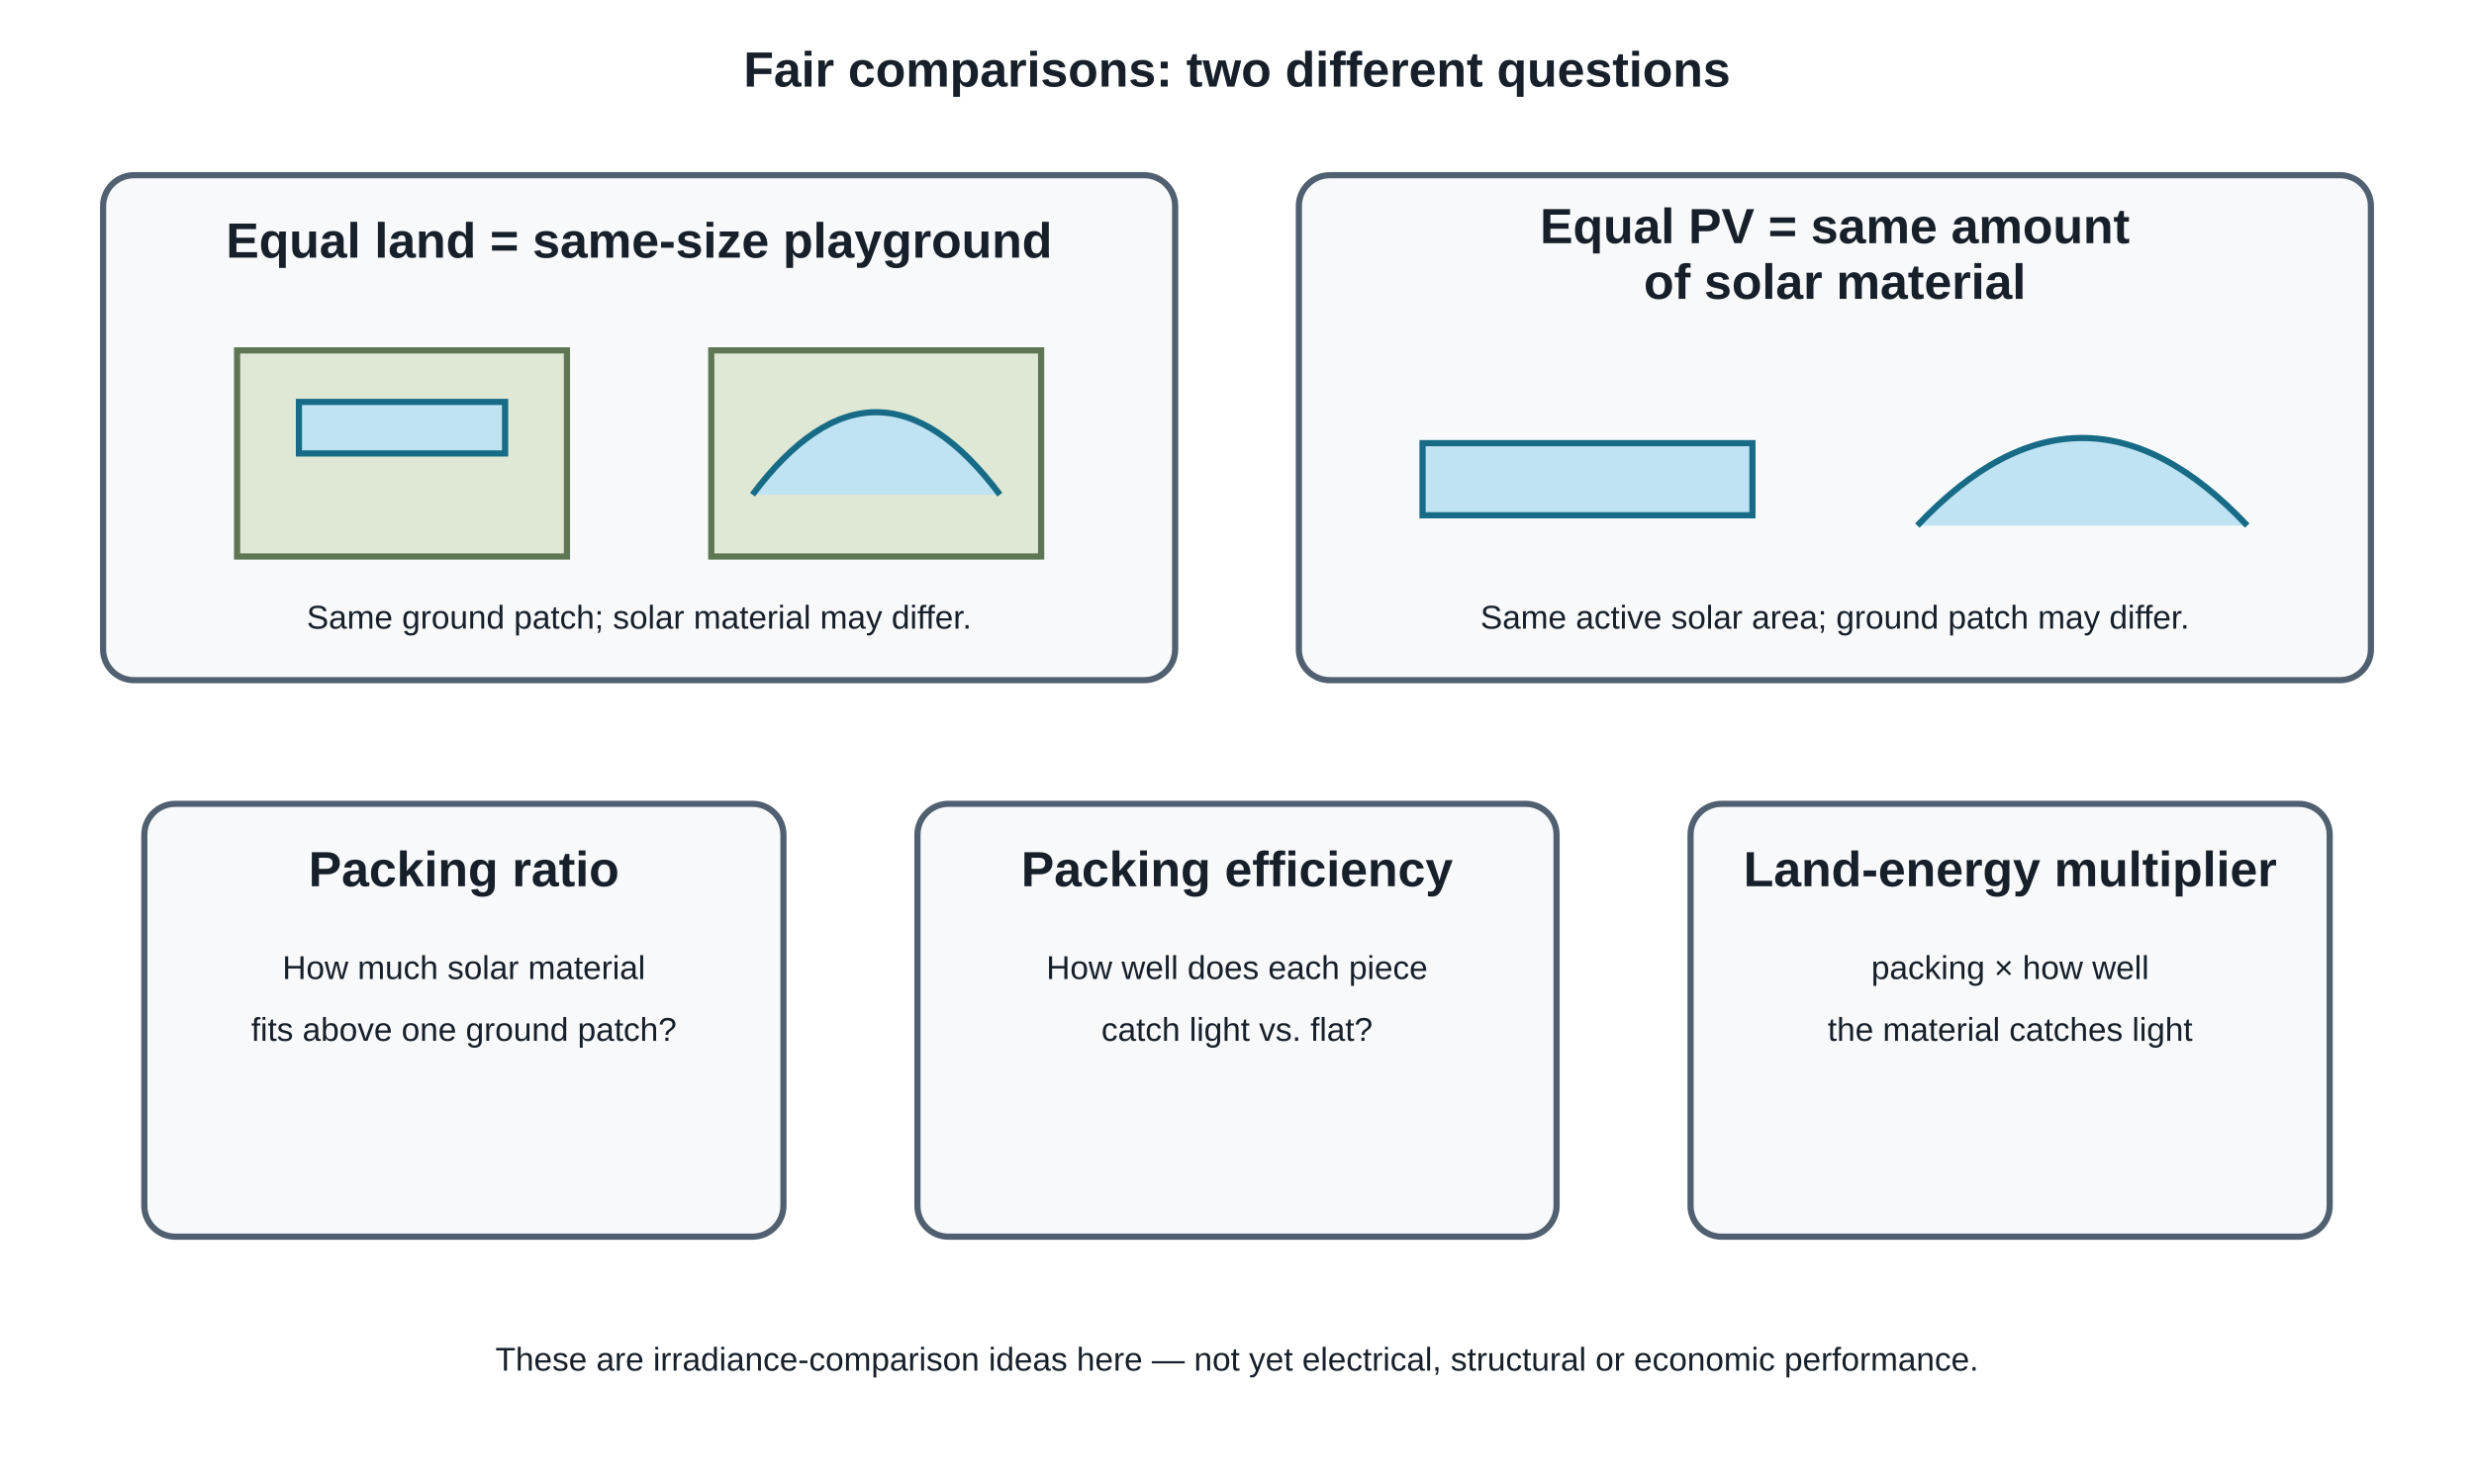
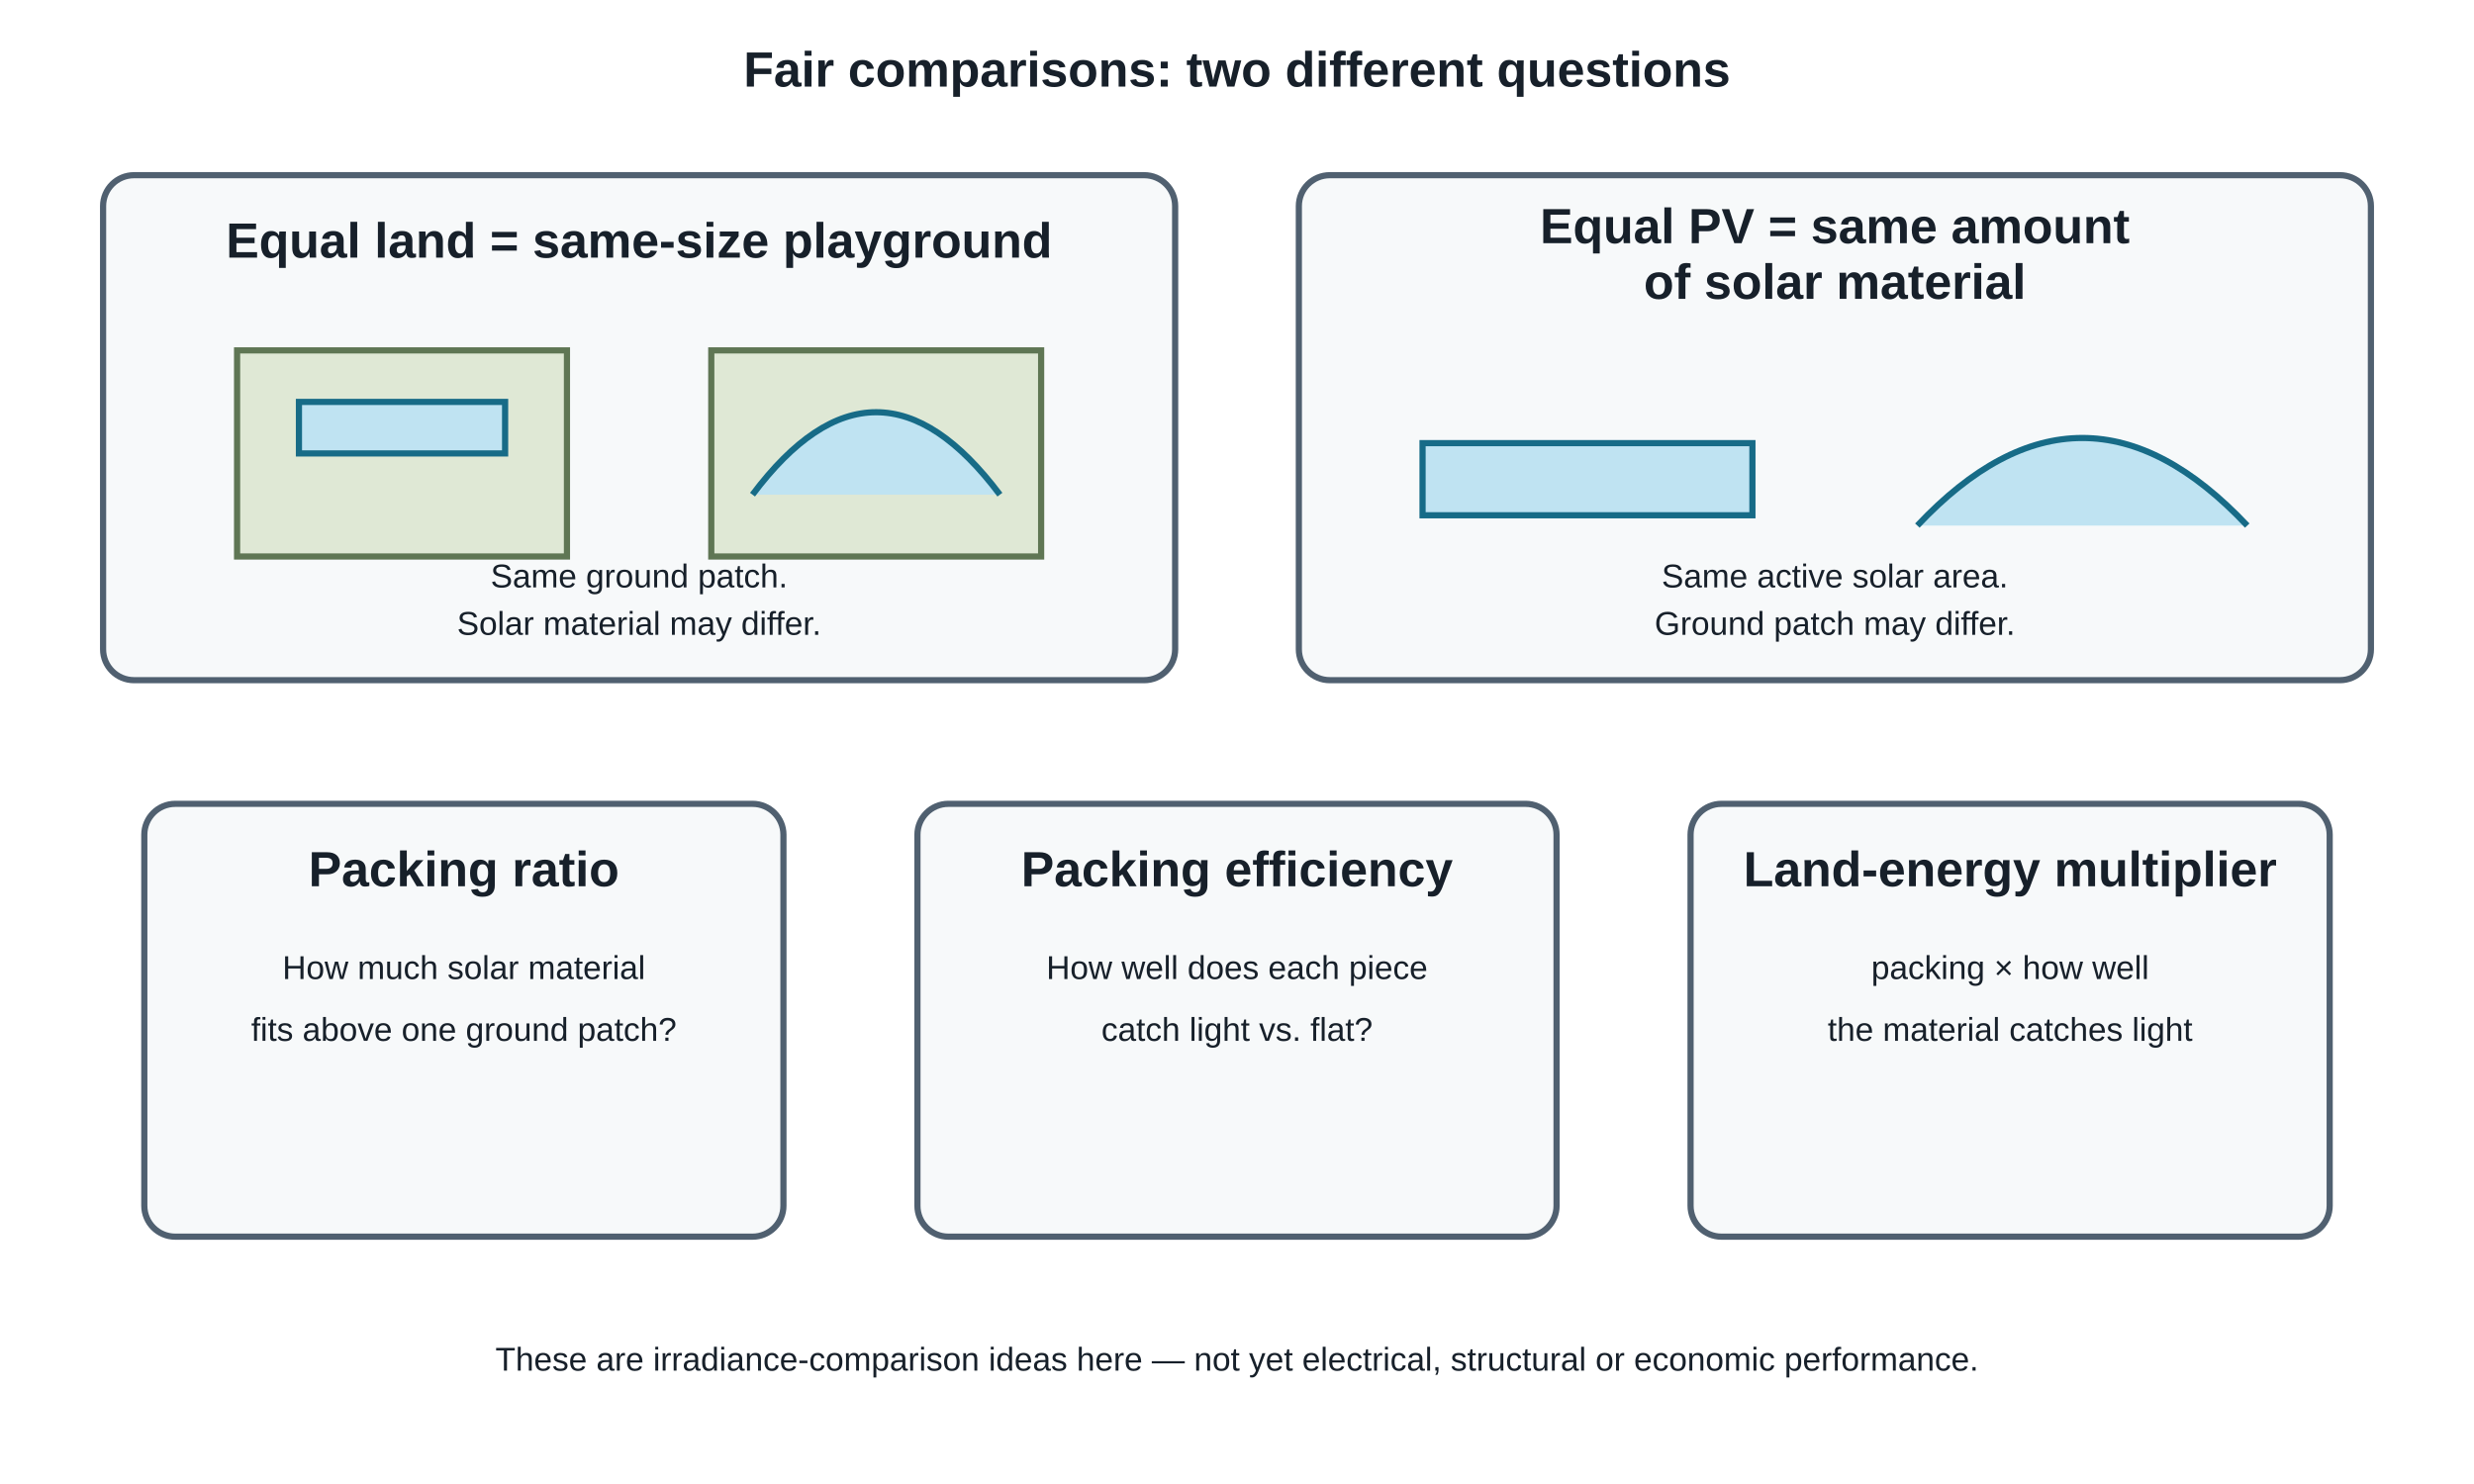
<svg xmlns="http://www.w3.org/2000/svg" width="1200" height="720">
  <style>text{font-family:Arial,sans-serif;fill:#17202a}.h{font-size:24px;font-weight:700}.t{font-size:16px}.box{fill:#f7f9fa;stroke:#506070;stroke-width:3}.blue{fill:#bfe3f2;stroke:#176b87;stroke-width:3}.green{fill:#dfe8d5;stroke:#5f7654;stroke-width:3}.arr{stroke:#555;stroke-width:4;marker-end:url(#a)}</style>
  <defs>
    <marker id="a" markerWidth="10" markerHeight="10" refX="9" refY="3" orient="auto">
      <path d="M0,0 L0,6 L9,3 z" fill="#555" />
    </marker>
  </defs>
  <text x="600" y="42" text-anchor="middle" class="h">Fair comparisons: two different questions</text>
  <rect x="50" y="85" width="520" height="245" rx="15" class="box" />
  <text x="310" y="125" text-anchor="middle" class="h">Equal land = same-size playground</text>
  <rect x="115" y="170" width="160" height="100" class="green" />
  <rect x="345" y="170" width="160" height="100" class="green" />
  <rect x="145" y="195" width="100" height="25" class="blue" />
  <path d="M365 240 Q425 160 485 240" class="blue" />
-   <text x="310" y="305" text-anchor="middle" class="t">Same ground patch; solar material may differ.</text>
+   <text x="310" y="285" text-anchor="middle" class="t">Same ground patch.</text>
+   <text x="310" y="308" text-anchor="middle" class="t">Solar material may differ.</text>
  <rect x="630" y="85" width="520" height="245" rx="15" class="box" />
  <text x="890" y="118" text-anchor="middle" class="h">Equal PV = same amount</text>
  <text x="890" y="145" text-anchor="middle" class="h">of solar material</text>
  <rect x="690" y="215" width="160" height="35" class="blue" />
  <path d="M930 255 Q1010 170 1090 255" class="blue" />
-   <text x="890" y="305" text-anchor="middle" class="t">Same active solar area; ground patch may differ.</text>
+   <text x="890" y="285" text-anchor="middle" class="t">Same active solar area.</text>
+   <text x="890" y="308" text-anchor="middle" class="t">Ground patch may differ.</text>
  <rect x="70" y="390" width="310" height="210" rx="15" class="box" />
  <text x="225" y="430" text-anchor="middle" class="h">Packing ratio</text>
  <text x="225" y="475" text-anchor="middle" class="t">How much solar material</text>
  <text x="225" y="505" text-anchor="middle" class="t">fits above one ground patch?</text>
  <rect x="445" y="390" width="310" height="210" rx="15" class="box" />
  <text x="600" y="430" text-anchor="middle" class="h">Packing efficiency</text>
  <text x="600" y="475" text-anchor="middle" class="t">How well does each piece</text>
  <text x="600" y="505" text-anchor="middle" class="t">catch light vs. flat?</text>
  <rect x="820" y="390" width="310" height="210" rx="15" class="box" />
  <text x="975" y="430" text-anchor="middle" class="h">Land-energy multiplier</text>
  <text x="975" y="475" text-anchor="middle" class="t">packing × how well</text>
  <text x="975" y="505" text-anchor="middle" class="t">the material catches light</text>
  <text x="600" y="665" text-anchor="middle" class="t">These are irradiance-comparison ideas here — not yet electrical, structural or economic performance.</text>
</svg>
